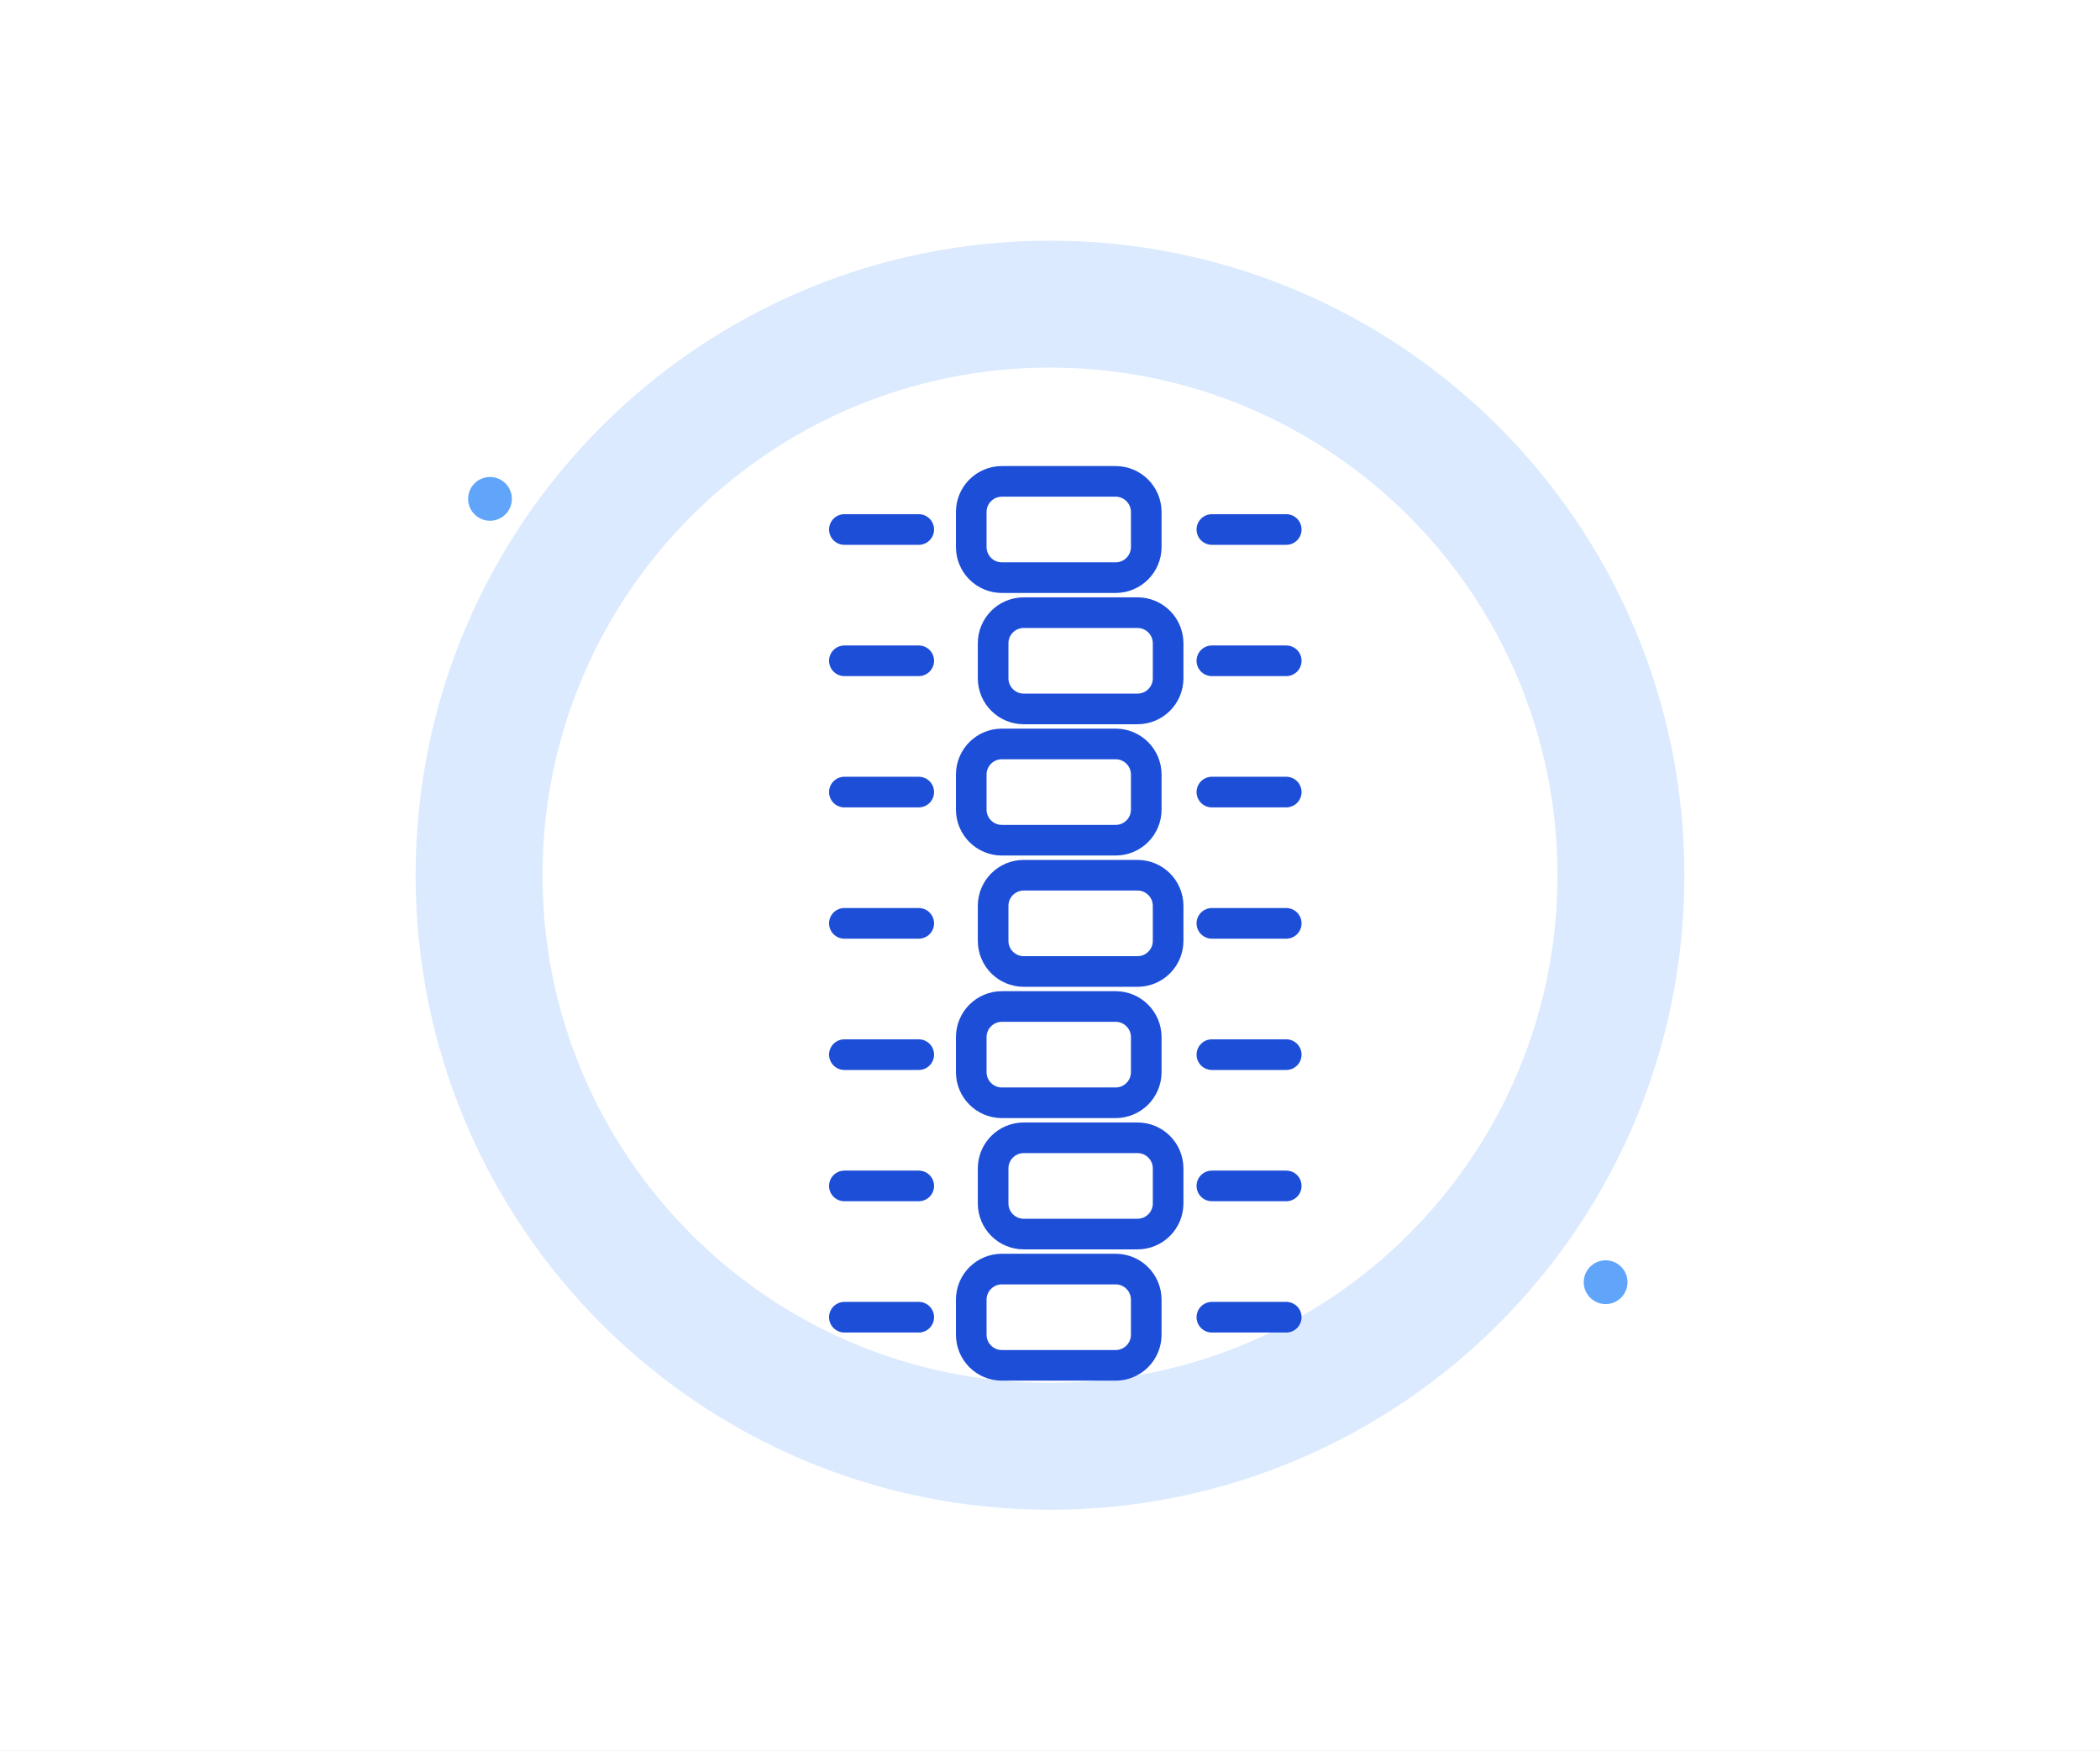
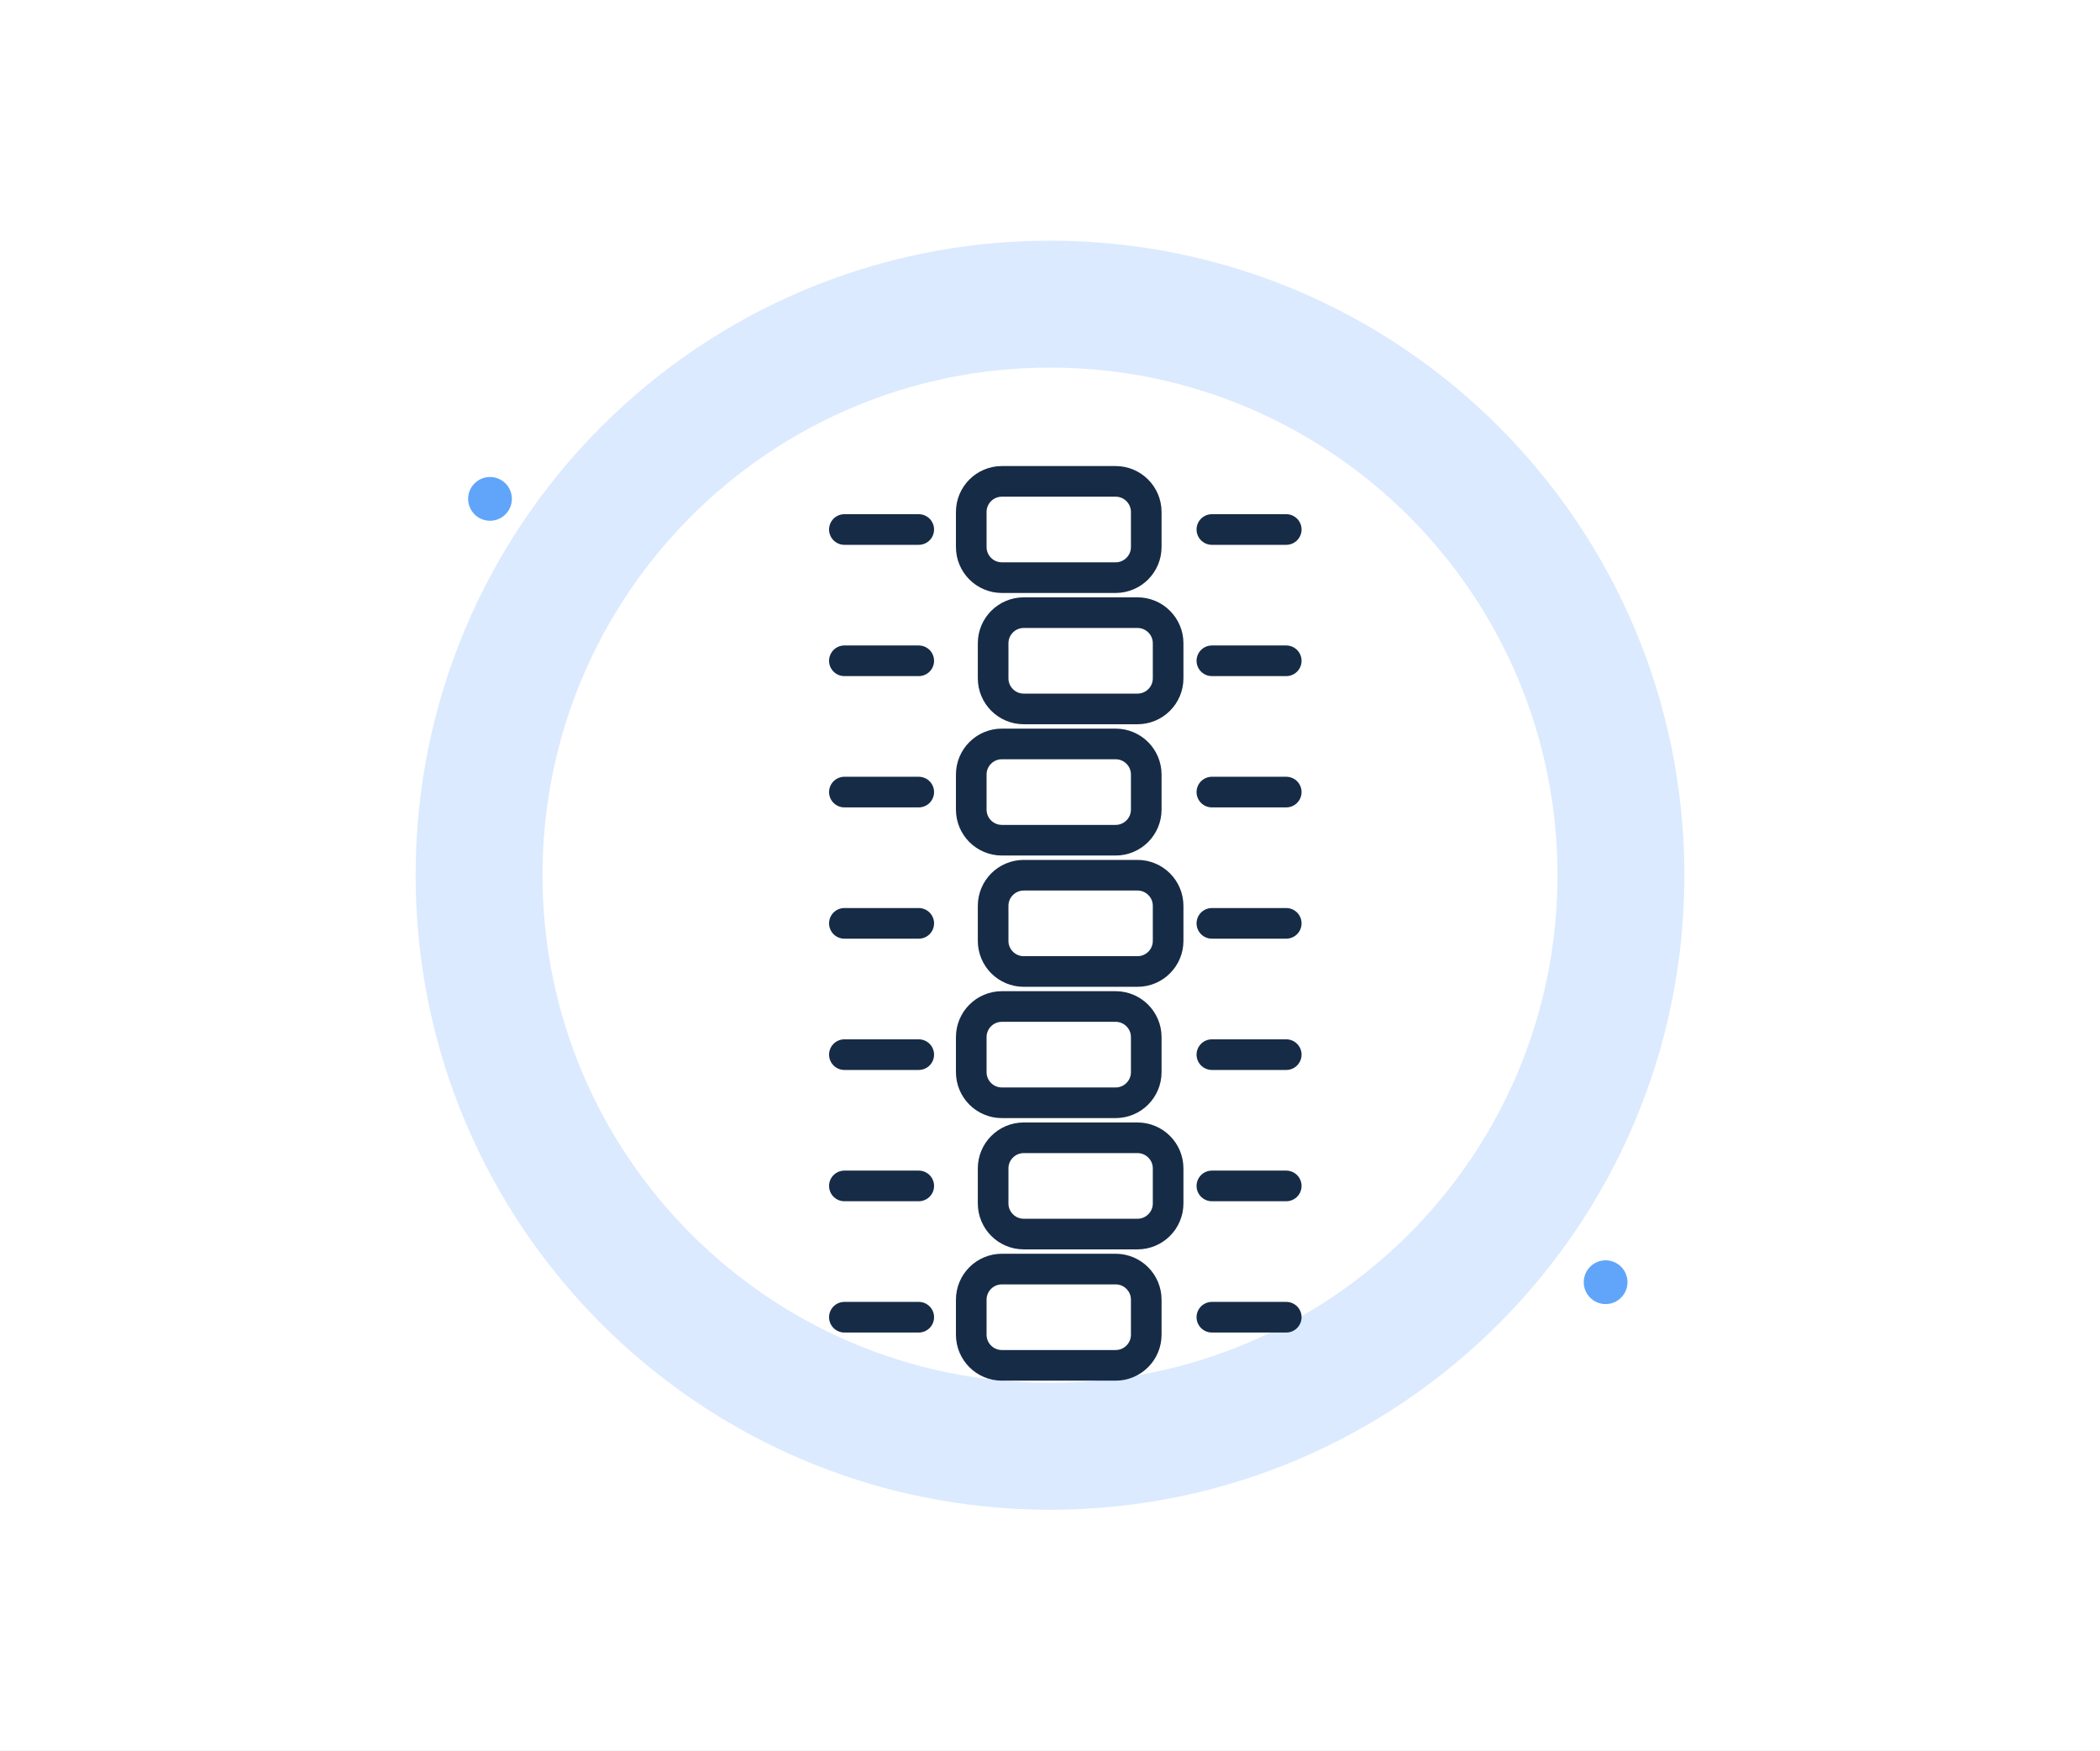
<svg xmlns="http://www.w3.org/2000/svg" viewBox="0 0 480 400">
  <rect width="480" height="400" fill="#ffffff" />
  <circle cx="240" cy="200" r="145" fill="#DBEAFE" />
  <circle cx="240" cy="200" r="116" fill="#ffffff" />
-   <g fill="none" stroke="#1D4ED8" stroke-width="7" stroke-linecap="round" stroke-linejoin="round">
+   <g fill="none" stroke="#162B46" stroke-width="7" stroke-linecap="round" stroke-linejoin="round">
    <rect x="222" y="110" width="40" height="22" rx="7" />
    <path d="M210 121h-17m84 0h17" />
    <rect x="227" y="140" width="40" height="22" rx="7" />
    <path d="M210 151h-17m84 0h17" />
    <rect x="222" y="170" width="40" height="22" rx="7" />
    <path d="M210 181h-17m84 0h17" />
    <rect x="227" y="200" width="40" height="22" rx="7" />
    <path d="M210 211h-17m84 0h17" />
    <rect x="222" y="230" width="40" height="22" rx="7" />
    <path d="M210 241h-17m84 0h17" />
    <rect x="227" y="260" width="40" height="22" rx="7" />
    <path d="M210 271h-17m84 0h17" />
    <rect x="222" y="290" width="40" height="22" rx="7" />
    <path d="M210 301h-17m84 0h17" />
  </g>
  <g fill="#60A5FA">
    <circle cx="112" cy="114" r="5" />
    <circle cx="367" cy="293" r="5" />
  </g>
</svg>
